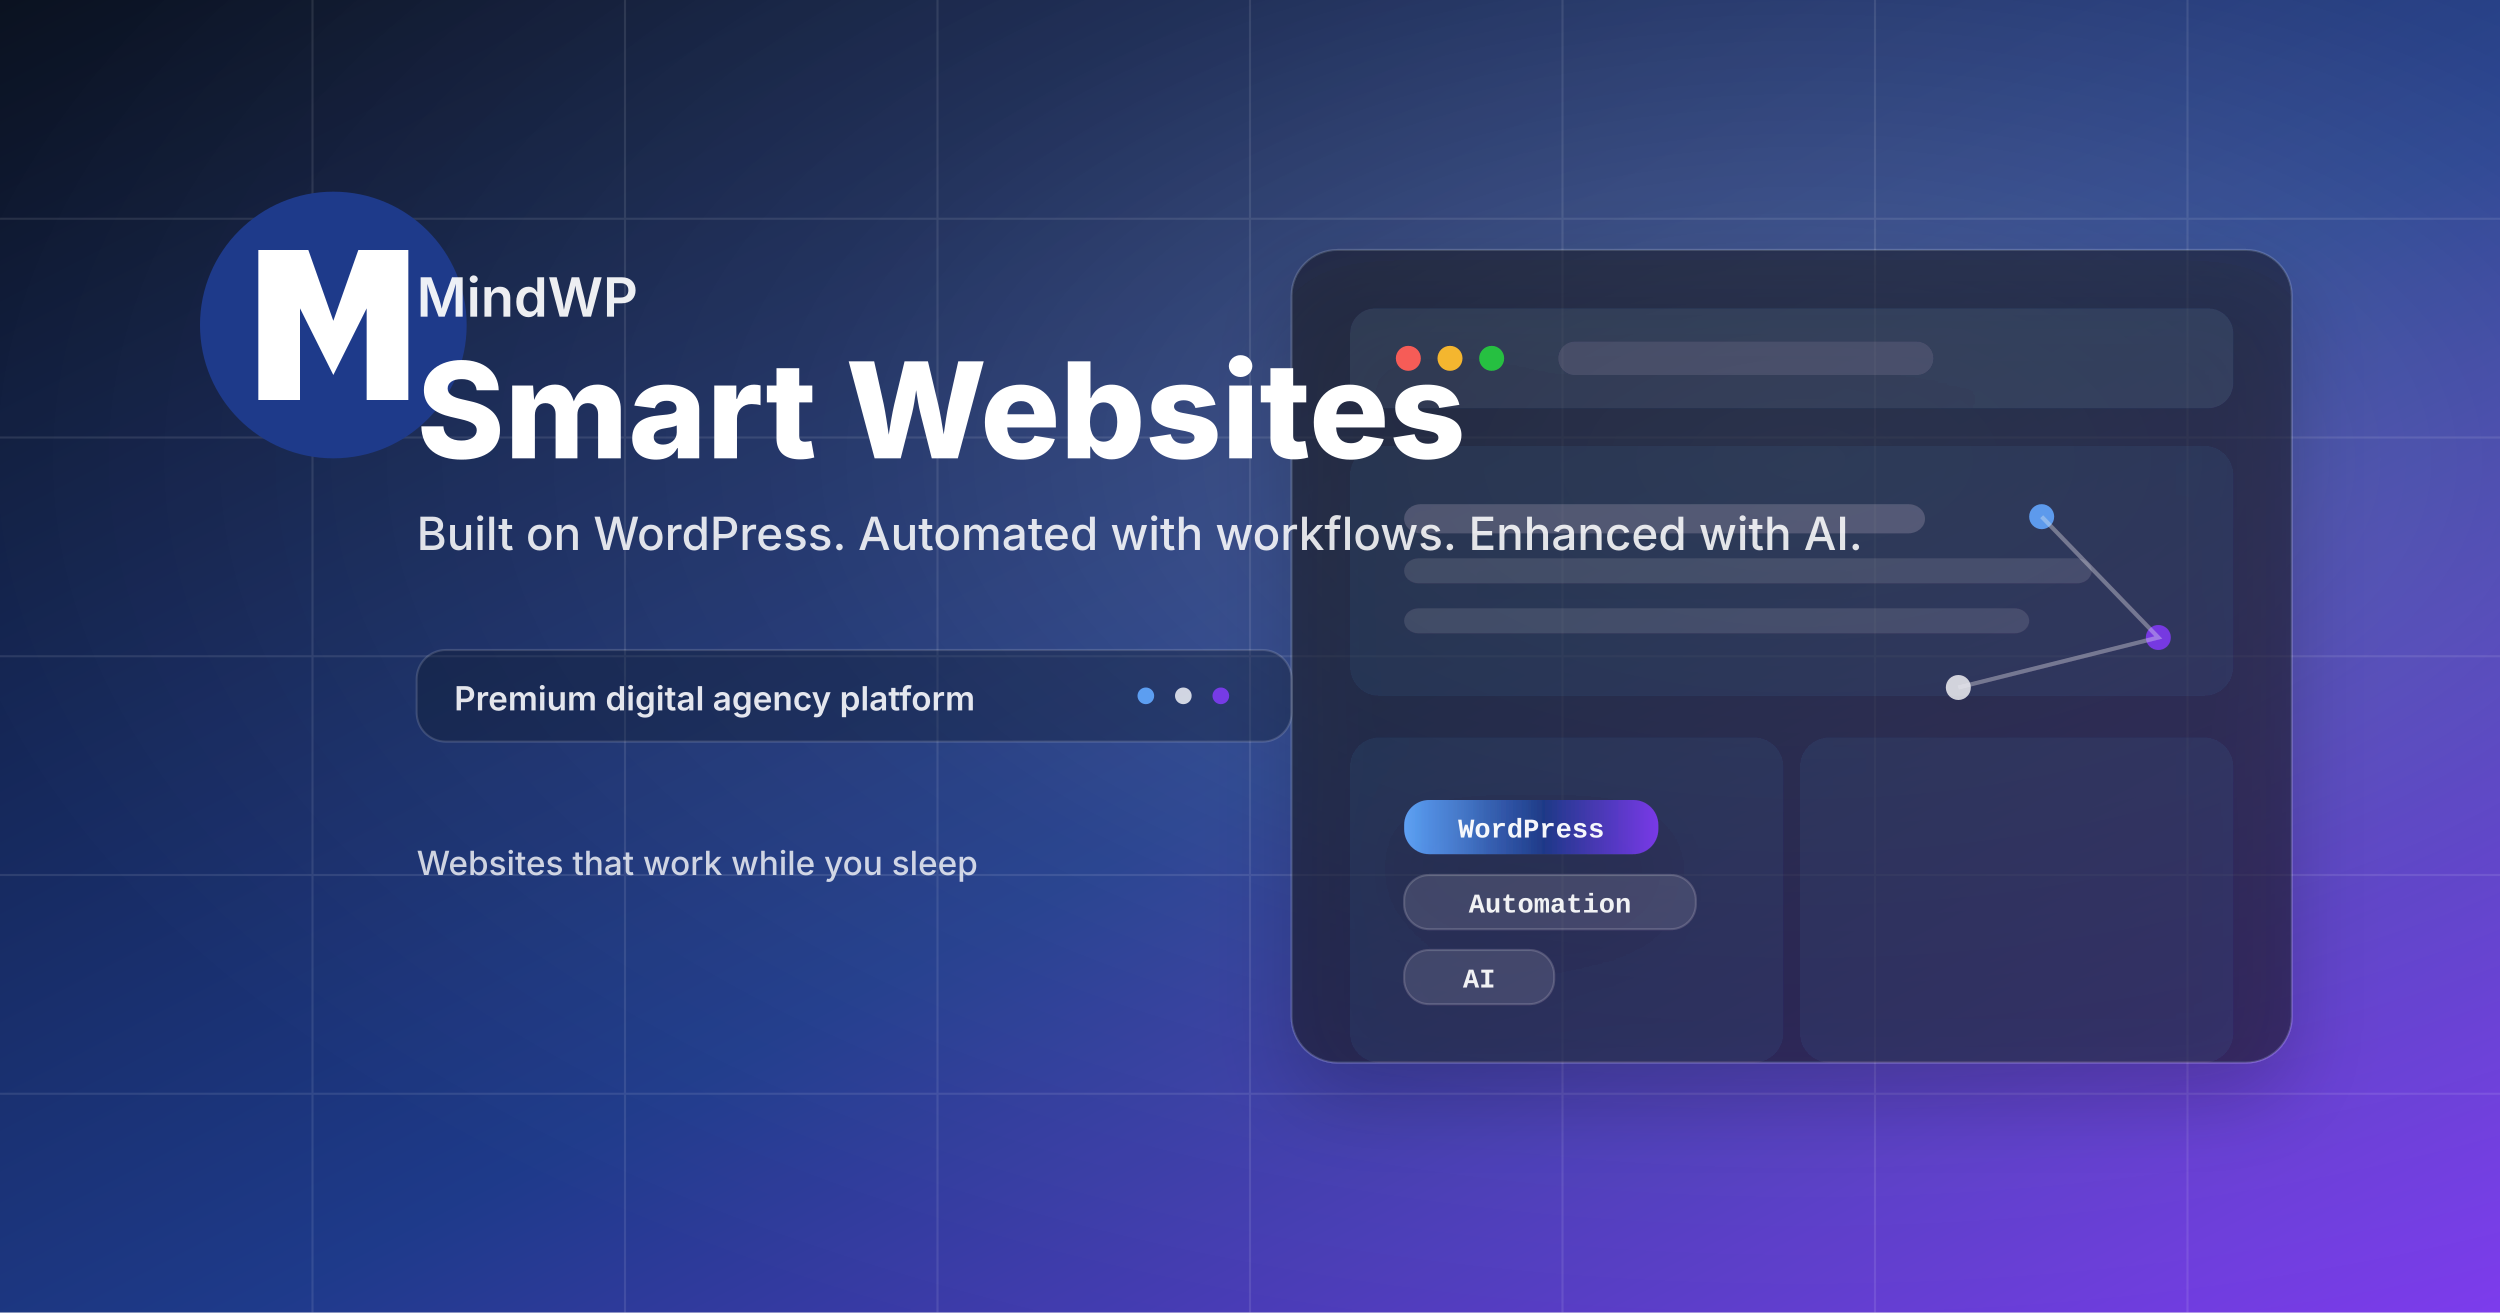
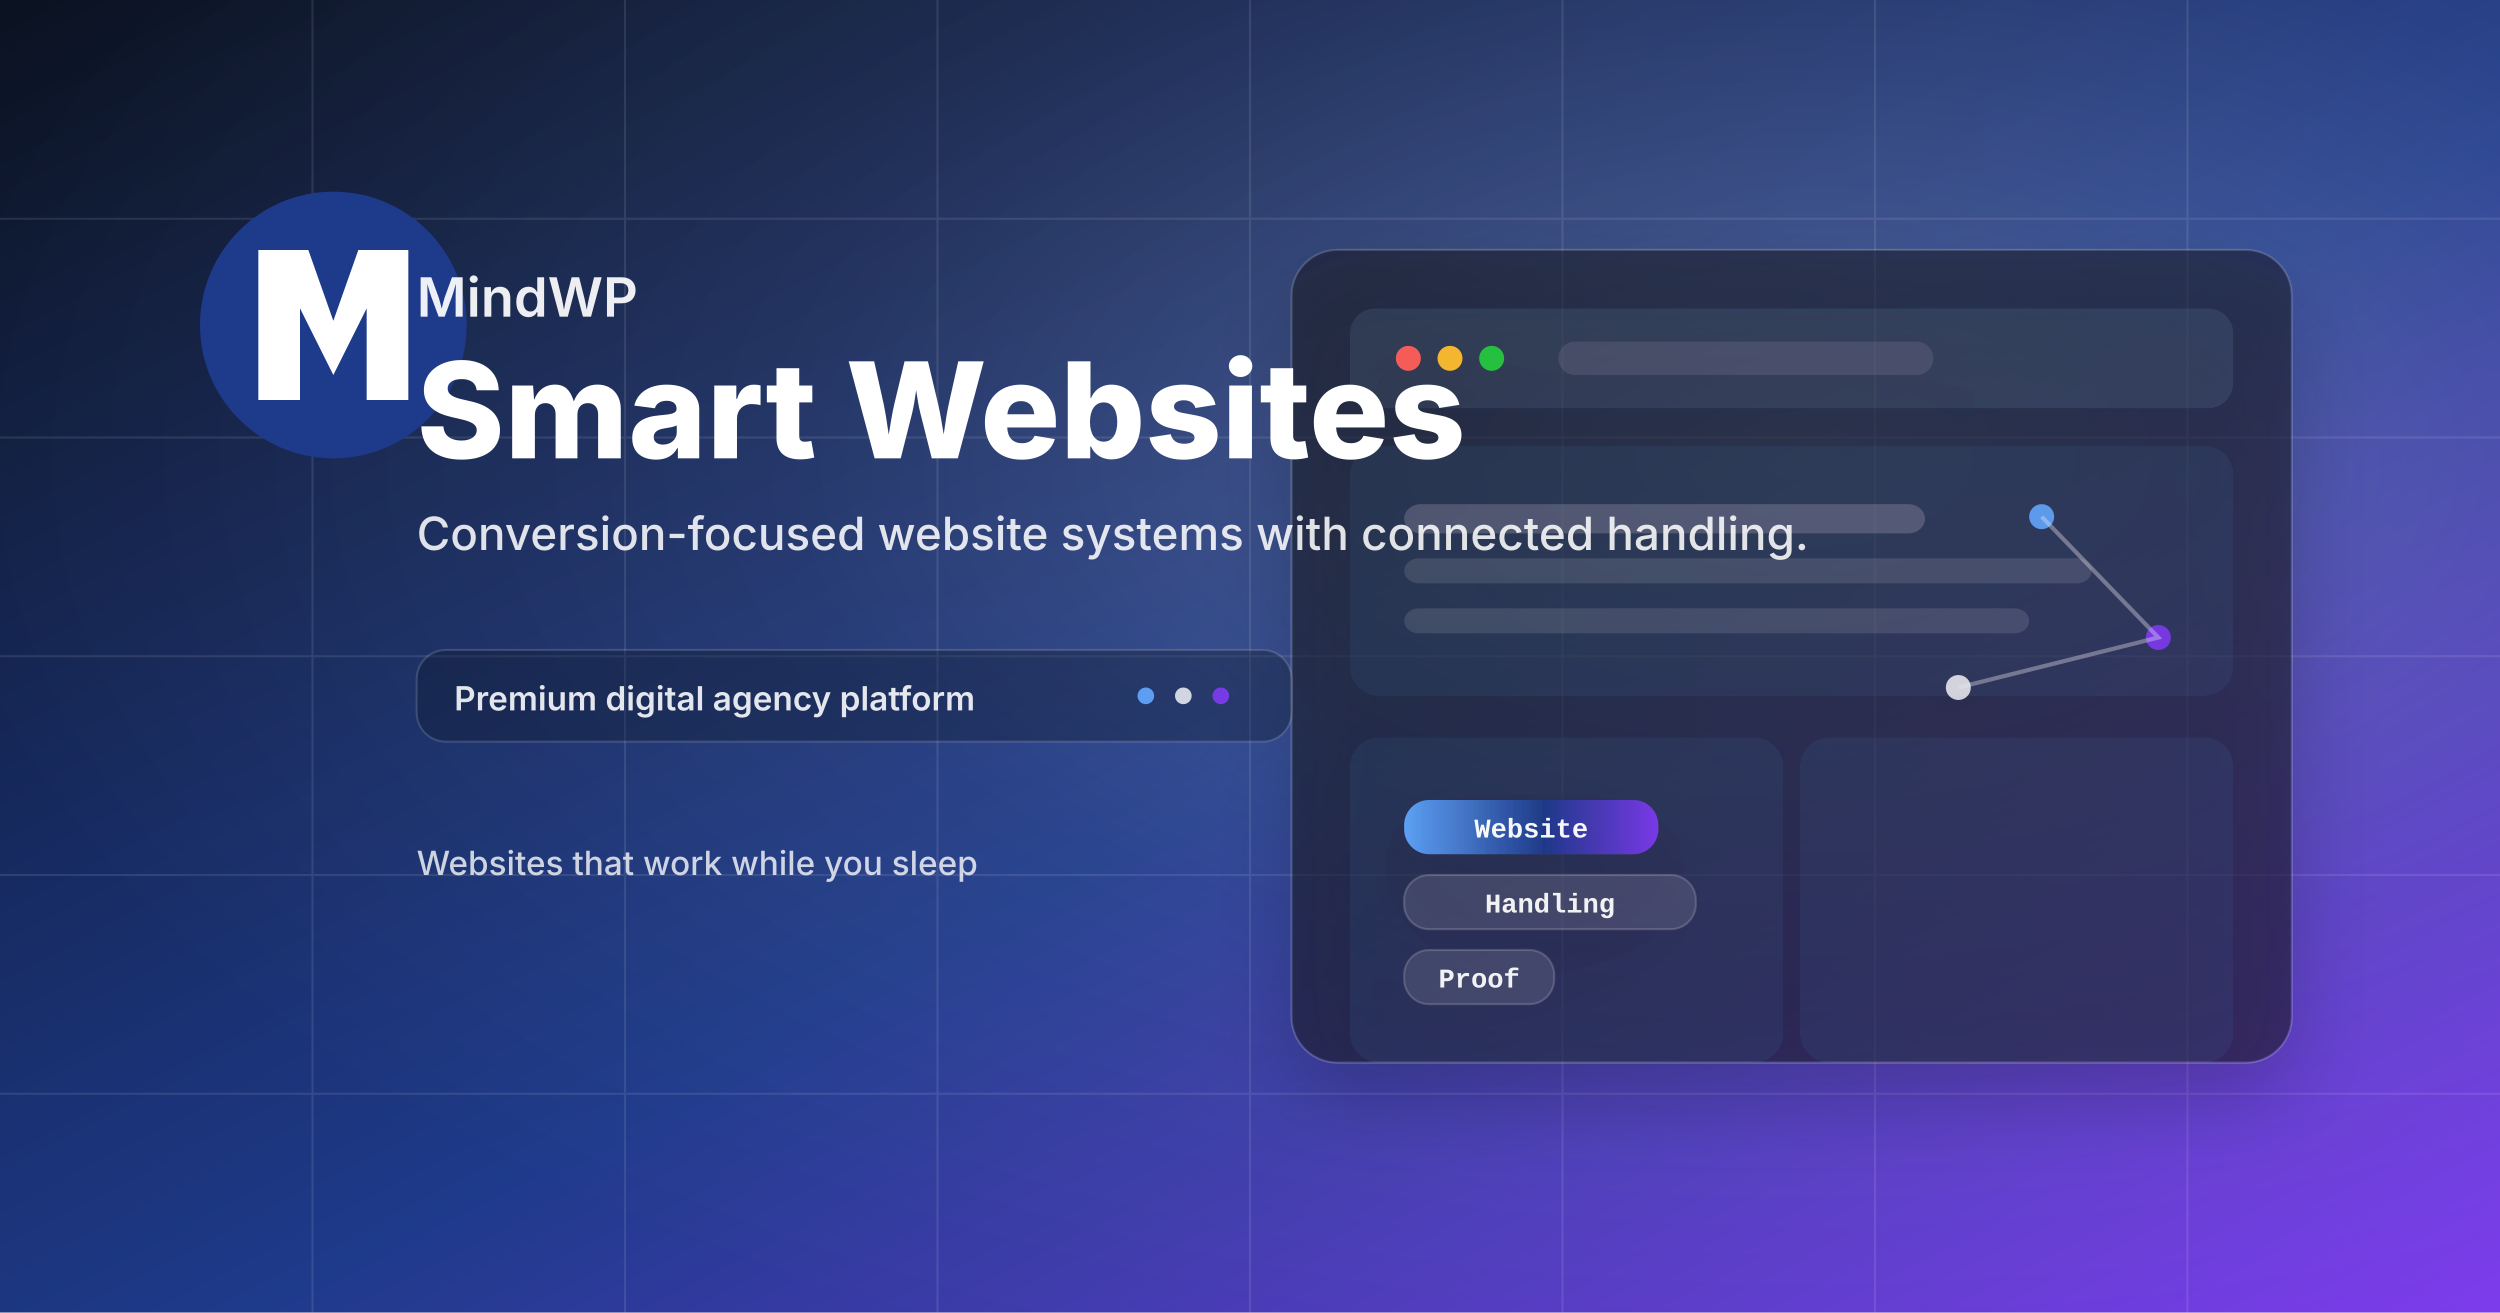
<svg xmlns="http://www.w3.org/2000/svg" width="1200" height="630" viewBox="0 0 1200 630">
  <defs>
    <linearGradient id="bg" x1="0" y1="0" x2="1" y2="1">
      <stop offset="0" stop-color="#0b1220" />
      <stop offset="0.55" stop-color="#1e3a8a" />
      <stop offset="1" stop-color="#7c3aed" />
    </linearGradient>
    <radialGradient id="glow" cx="0.72" cy="0.35" r="0.75">
      <stop offset="0" stop-color="#ffffff" stop-opacity="0.22" />
      <stop offset="0.55" stop-color="#ffffff" stop-opacity="0.06" />
      <stop offset="1" stop-color="#ffffff" stop-opacity="0" />
    </radialGradient>
    <filter id="shadow" x="-20%" y="-20%" width="140%" height="140%">
      <feDropShadow dx="0" dy="18" stdDeviation="20" flood-color="#000000" flood-opacity="0.35" />
    </filter>
    <linearGradient id="accent" x1="0" y1="0" x2="1" y2="0">
      <stop offset="0" stop-color="#60a5fa" />
      <stop offset="0.55" stop-color="#1e3a8a" />
      <stop offset="1" stop-color="#7c3aed" />
    </linearGradient>
    <style>
      .title { font-family: -apple-system, BlinkMacSystemFont, "Segoe UI", Inter, Roboto, Arial, sans-serif; font-weight: 800; }
      .subtitle { font-family: -apple-system, BlinkMacSystemFont, "Segoe UI", Inter, Roboto, Arial, sans-serif; font-weight: 600; }
      .body { font-family: -apple-system, BlinkMacSystemFont, "Segoe UI", Inter, Roboto, Arial, sans-serif; font-weight: 500; }
      .mono { font-family: ui-monospace, SFMono-Regular, Menlo, Monaco, Consolas, "Liberation Mono", "Courier New", monospace; font-weight: 600; }
    </style>
  </defs>
  <rect width="1200" height="630" fill="url(#bg)" />
  <rect width="1200" height="630" fill="url(#glow)" />
  <g opacity="0.10" stroke="#ffffff">
    <path d="M0 105H1200 M0 210H1200 M0 315H1200 M0 420H1200 M0 525H1200" />
    <path d="M150 0V630 M300 0V630 M450 0V630 M600 0V630 M750 0V630 M900 0V630 M1050 0V630" />
  </g>
  <g filter="url(#shadow)">
    <rect x="620" y="120" rx="22" ry="22" width="480" height="390" fill="#0b1220" fill-opacity="0.55" stroke="#ffffff" stroke-opacity="0.16" />
    <rect x="648" y="148" rx="12" ry="12" width="424" height="48" fill="#ffffff" fill-opacity="0.08" />
    <circle cx="676" cy="172" r="6" fill="#ff5f57" fill-opacity="0.95" />
    <circle cx="696" cy="172" r="6" fill="#febc2e" fill-opacity="0.95" />
    <circle cx="716" cy="172" r="6" fill="#28c840" fill-opacity="0.95" />
    <rect x="748" y="164" rx="8" ry="8" width="180" height="16" fill="#ffffff" fill-opacity="0.10" />
    <rect x="648" y="214" rx="14" ry="14" width="424" height="120" fill="#ffffff" fill-opacity="0.06" />
    <rect x="674" y="242" rx="8" ry="8" width="250" height="14" fill="#ffffff" fill-opacity="0.16" />
    <rect x="674" y="268" rx="7" ry="7" width="330" height="12" fill="#ffffff" fill-opacity="0.10" />
    <rect x="674" y="292" rx="7" ry="7" width="300" height="12" fill="#ffffff" fill-opacity="0.10" />
    <rect x="648" y="354" rx="14" ry="14" width="208" height="156" fill="#ffffff" fill-opacity="0.06" />
    <rect x="864" y="354" rx="14" ry="14" width="208" height="156" fill="#ffffff" fill-opacity="0.06" />
    <rect x="674" y="384" rx="12" ry="12" width="122" height="26" fill="url(#accent)" fill-opacity="0.95" />
-     <text x="735" y="402" text-anchor="middle" font-size="13" class="mono" fill="#ffffff" opacity="0.95">WordPress</text>
+     <text x="735" y="402" text-anchor="middle" font-size="13" class="mono" fill="#ffffff" opacity="0.95">Website</text>
    <rect x="674" y="420" rx="12" ry="12" width="140" height="26" fill="#ffffff" fill-opacity="0.10" stroke="#ffffff" stroke-opacity="0.16" />
-     <text x="744" y="438" text-anchor="middle" font-size="13" class="mono" fill="#ffffff" opacity="0.92">Automation</text>
+     <text x="744" y="438" text-anchor="middle" font-size="13" class="mono" fill="#ffffff" opacity="0.92">Handling</text>
    <rect x="674" y="456" rx="12" ry="12" width="72" height="26" fill="#ffffff" fill-opacity="0.10" stroke="#ffffff" stroke-opacity="0.16" />
-     <text x="710" y="474" text-anchor="middle" font-size="13" class="mono" fill="#ffffff" opacity="0.92">AI</text>
+     <text x="710" y="474" text-anchor="middle" font-size="13" class="mono" fill="#ffffff" opacity="0.92">Proof</text>
    <g opacity="0.9">
      <circle cx="980" cy="248" r="6" fill="#60a5fa" />
      <circle cx="1036" cy="306" r="6" fill="#7c3aed" />
      <circle cx="940" cy="330" r="6" fill="#ffffff" fill-opacity="0.85" />
      <path d="M980 248 L1036 306 L940 330" stroke="#ffffff" stroke-opacity="0.35" stroke-width="2" fill="none" />
    </g>
  </g>
  <g transform="translate(96 92)">
    <circle cx="64" cy="64" r="64" fill="#1e3a8a" />
    <path d="M 28 100 L 28 28 L 52 28 L 64 62 L 76 28 L 100 28 L 100 100 L 80 100 L 80 56 L 64 88 L 48 56 L 48 100 Z" fill="#ffffff" />
  </g>
  <text x="200" y="152" font-size="26" class="subtitle" fill="#ffffff" opacity="0.92">MindWP</text>
  <text x="200" y="220" font-size="64" class="title" fill="#ffffff">Smart Websites</text>
-   <text x="200" y="264" font-size="22" class="body" fill="#ffffff" opacity="0.86">Built on WordPress. Automated with workflows. Enhanced with AI.</text>
+   <text x="200" y="264" font-size="22" class="body" fill="#ffffff" opacity="0.86">Conversion-focused website systems with connected handling.</text>
  <g transform="translate(200 312)" opacity="0.92">
    <rect x="0" y="0" rx="14" ry="14" width="420" height="44" fill="#0b1220" fill-opacity="0.35" stroke="#ffffff" stroke-opacity="0.16" />
    <text x="18" y="29" font-size="16" class="subtitle" fill="#ffffff" opacity="0.95">Premium digital agency platform</text>
    <circle cx="350" cy="22" r="4" fill="#60a5fa" />
    <circle cx="368" cy="22" r="4" fill="#ffffff" fill-opacity="0.85" />
    <circle cx="386" cy="22" r="4" fill="#7c3aed" />
  </g>
  <text x="200" y="420" font-size="16" class="body" fill="#ffffff" opacity="0.78">Websites that work while you sleep</text>
</svg>
